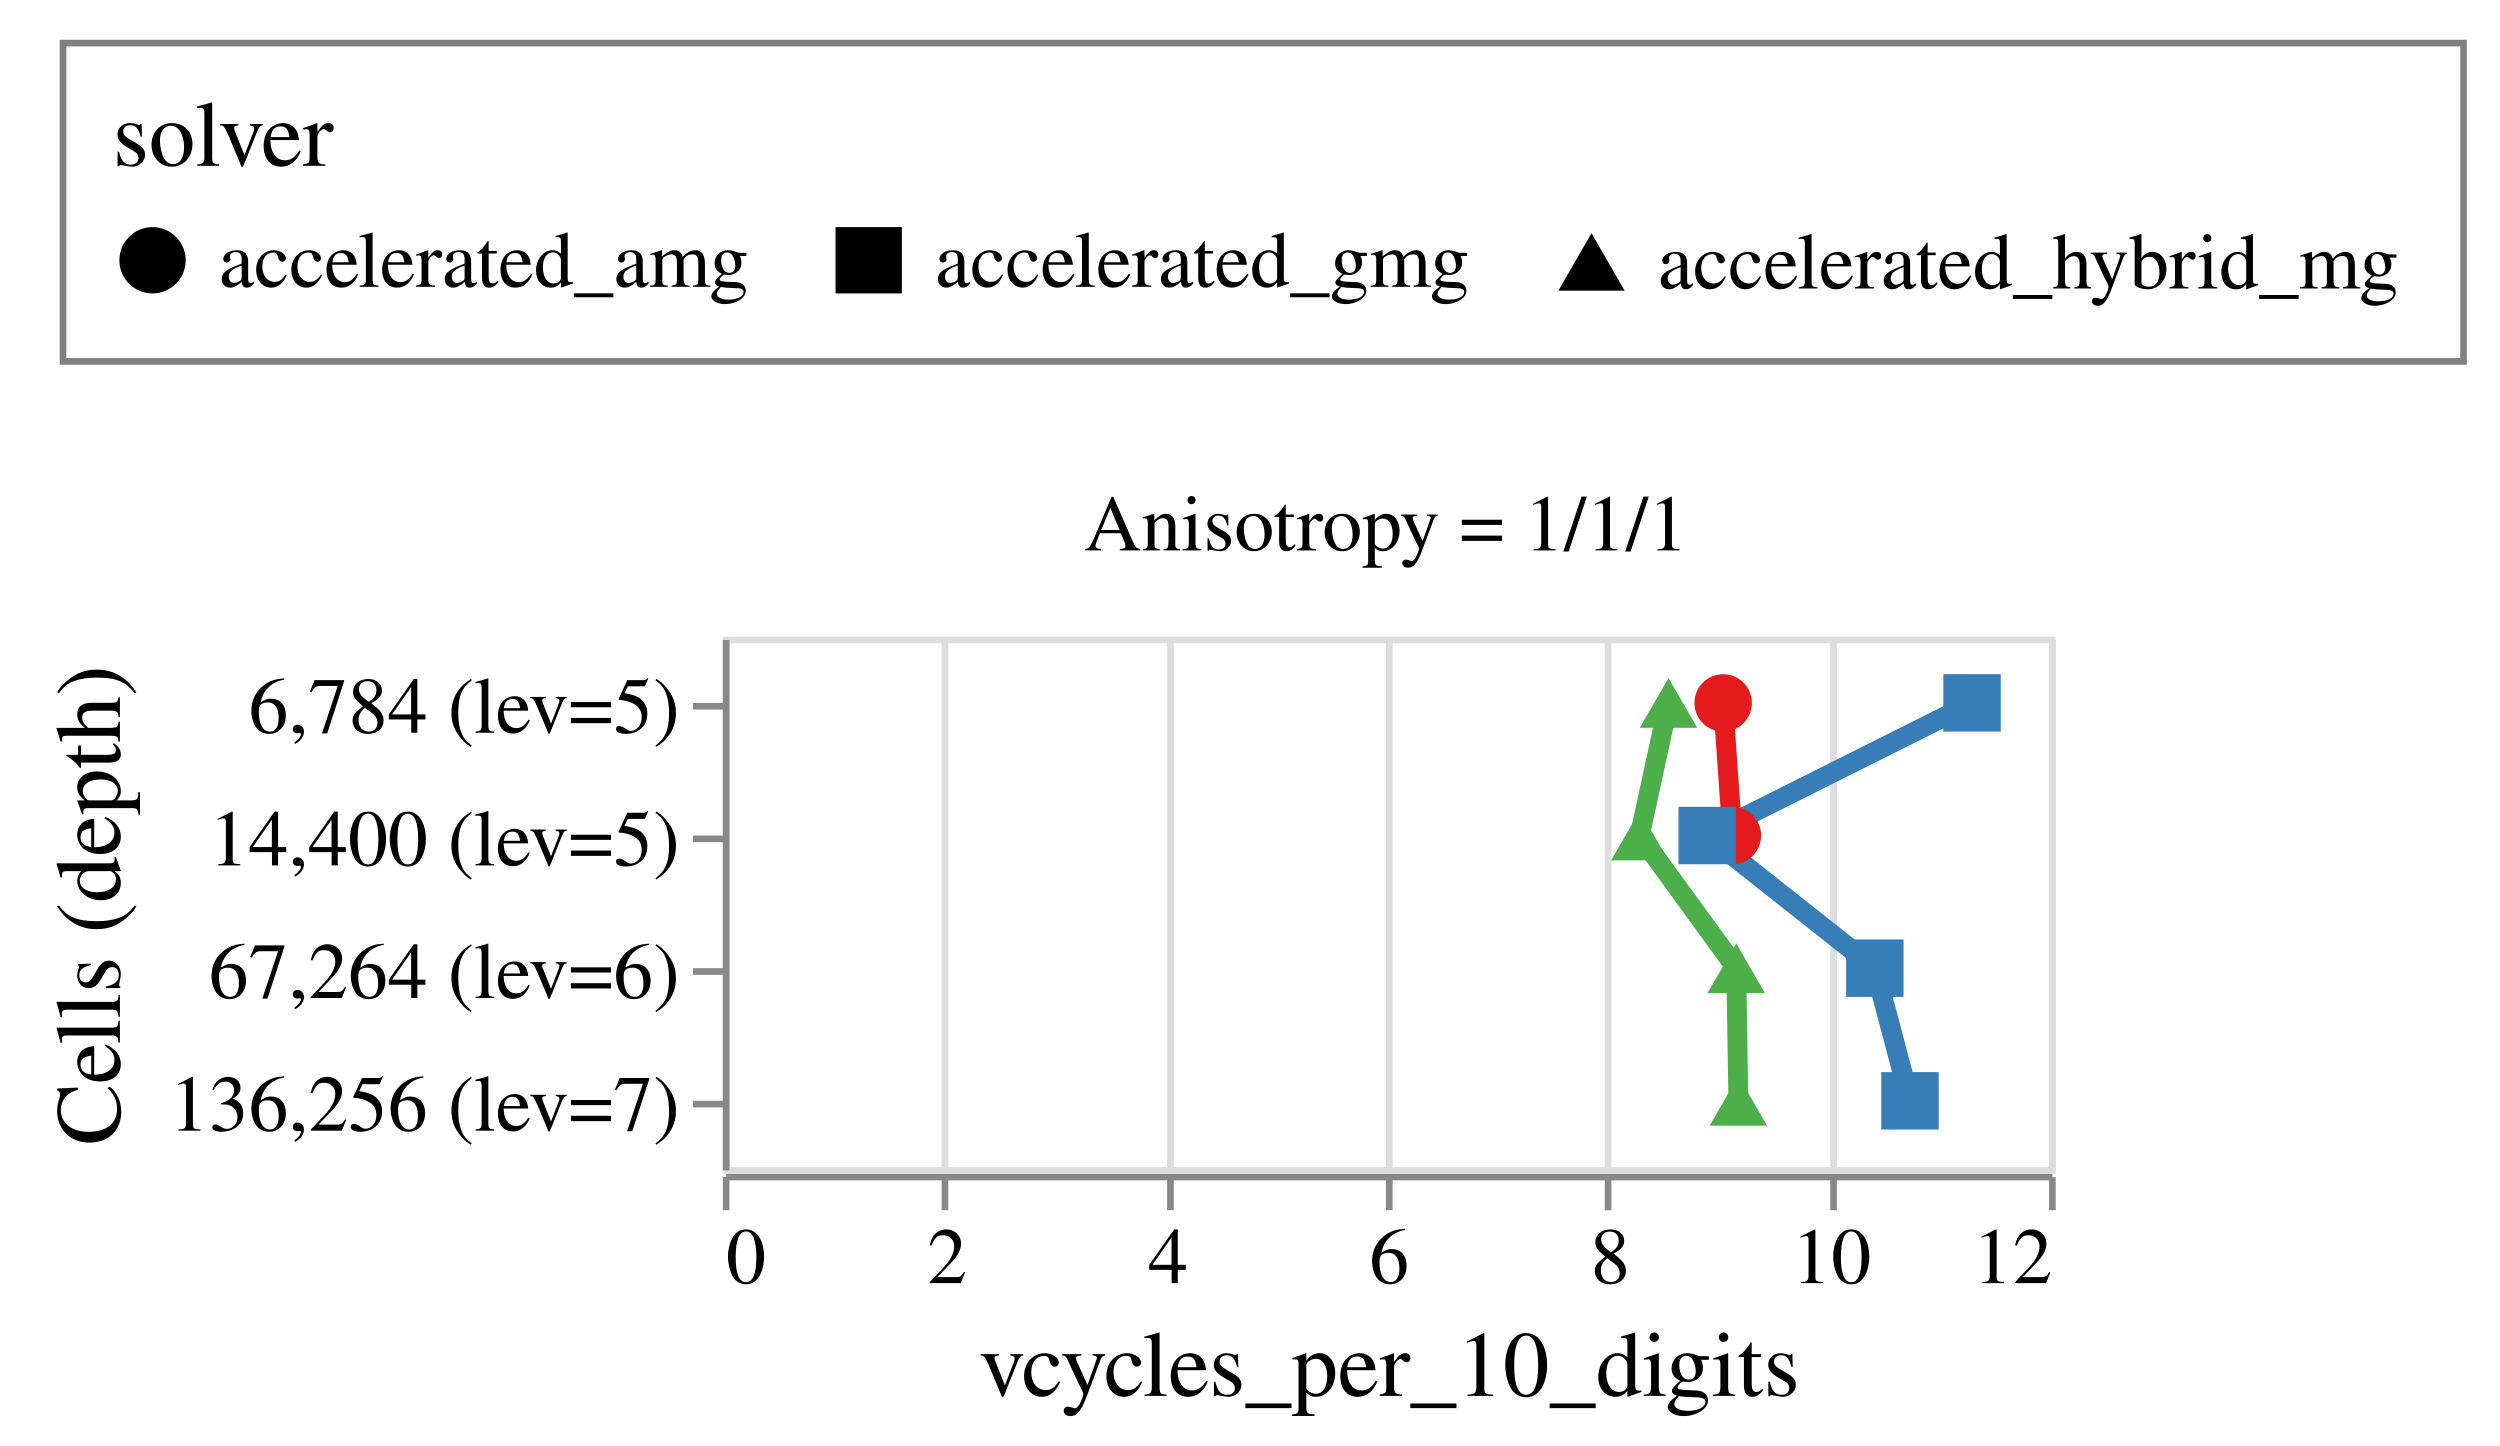
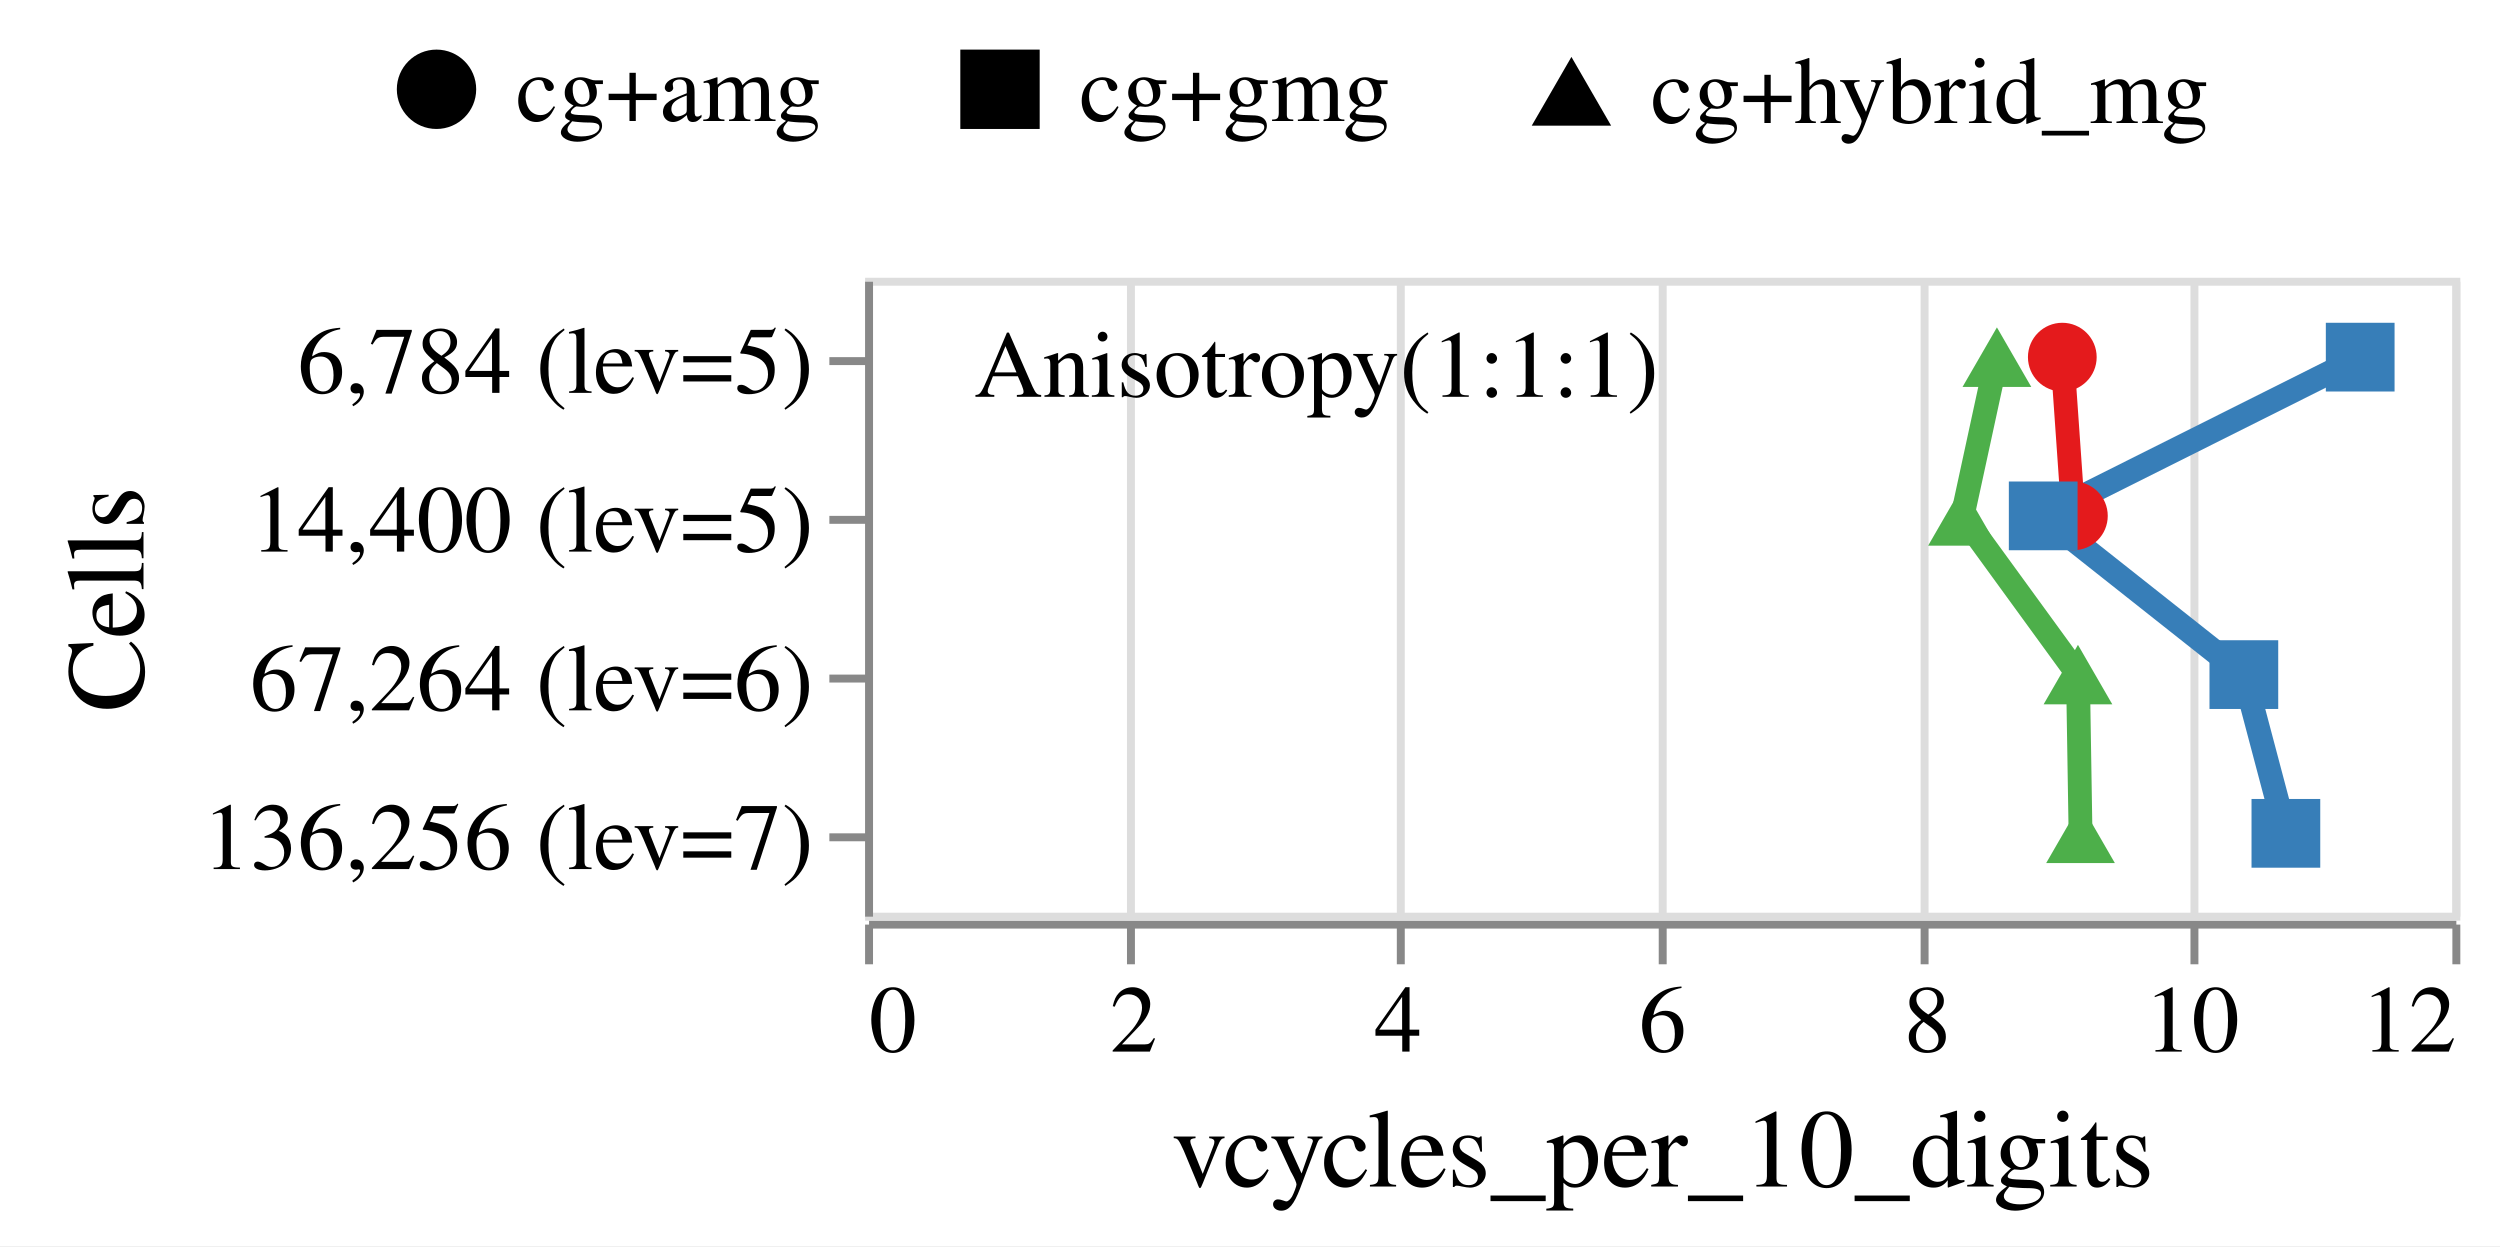
- <svg xmlns="http://www.w3.org/2000/svg" version="1.1" class="marks" width="377" height="218" viewBox="0 0 377 218">
-   <rect width="377" height="218" fill="white" />
-   <g fill="none" stroke-miterlimit="10" transform="translate(109,96)">
+ <svg xmlns="http://www.w3.org/2000/svg" version="1.1" class="marks" width="315" height="157" viewBox="0 0 315 157">
+   <rect width="315" height="157" fill="white" />
+   <g fill="none" stroke-miterlimit="10" transform="translate(109,35)">
    <g class="mark-group role-frame root" role="graphics-object" aria-roledescription="group mark container">
      <g transform="translate(0,0)">
        <path class="background" aria-hidden="true" d="M0,0h0v0h0Z" />
        <g>
          <g class="mark-group role-column-footer column_footer" role="graphics-object" aria-roledescription="group mark container">
            <g transform="translate(0,81)">
              <path class="background" aria-hidden="true" d="M0,0h200v0h-200Z" />
              <g>
                <g class="mark-group role-axis" role="graphics-symbol" aria-roledescription="axis" aria-label="X-axis titled 'vcycles_per_10_digits' for a linear scale with values from 0 to 12">
                  <g transform="translate(0.5,0.5)">
                    <path class="background" aria-hidden="true" d="M0,0h0v0h0Z" pointer-events="none" />
                    <g>
                      <g class="mark-rule role-axis-tick" pointer-events="none">
                        <line transform="translate(0,0)" x2="0" y2="5" stroke="#888" stroke-width="1" opacity="1" />
                        <line transform="translate(33,0)" x2="0" y2="5" stroke="#888" stroke-width="1" opacity="1" />
                        <line transform="translate(67,0)" x2="0" y2="5" stroke="#888" stroke-width="1" opacity="1" />
                        <line transform="translate(100,0)" x2="0" y2="5" stroke="#888" stroke-width="1" opacity="1" />
                        <line transform="translate(133,0)" x2="0" y2="5" stroke="#888" stroke-width="1" opacity="1" />
                        <line transform="translate(167,0)" x2="0" y2="5" stroke="#888" stroke-width="1" opacity="1" />
                        <line transform="translate(200,0)" x2="0" y2="5" stroke="#888" stroke-width="1" opacity="1" />
                      </g>
                      <g class="mark-text role-axis-label" pointer-events="none">
                        <text text-anchor="start" transform="translate(0,16)" font-family="Times" font-size="12px" fill="#000" opacity="1">0</text>
                        <text text-anchor="middle" transform="translate(33.33333,16)" font-family="Times" font-size="12px" fill="#000" opacity="1">2</text>
                        <text text-anchor="middle" transform="translate(66.66667,16)" font-family="Times" font-size="12px" fill="#000" opacity="1">4</text>
                        <text text-anchor="middle" transform="translate(100,16)" font-family="Times" font-size="12px" fill="#000" opacity="1">6</text>
                        <text text-anchor="middle" transform="translate(133.3333,16)" font-family="Times" font-size="12px" fill="#000" opacity="1">8</text>
                        <text text-anchor="middle" transform="translate(166.6667,16)" font-family="Times" font-size="12px" fill="#000" opacity="1">10</text>
                        <text text-anchor="end" transform="translate(200,16)" font-family="Times" font-size="12px" fill="#000" opacity="1">12</text>
                      </g>
                      <g class="mark-rule role-axis-domain" pointer-events="none">
                        <line transform="translate(0,0)" x2="200" y2="0" stroke="#888" stroke-width="1" opacity="1" />
                      </g>
                      <g class="mark-text role-axis-title" pointer-events="none">
                        <text text-anchor="middle" transform="translate(100,33)" font-family="Times" font-size="14px" font-weight="normal" fill="#000" opacity="1">vcycles_per_10_digits</text>
                      </g>
                    </g>
                    <path class="foreground" aria-hidden="true" d="" pointer-events="none" display="none" />
                  </g>
                </g>
              </g>
              <path class="foreground" aria-hidden="true" d="" display="none" />
            </g>
          </g>
          <g class="mark-group role-scope cell" role="graphics-object" aria-roledescription="group mark container">
            <g transform="translate(0,0)">
              <path class="background" aria-hidden="true" d="M0.5,0.5h200v80h-200Z" stroke="#ddd" />
              <g>
                <g class="mark-group role-axis" aria-hidden="true">
                  <g transform="translate(0.5,80.5)">
                    <path class="background" aria-hidden="true" d="M0,0h0v0h0Z" pointer-events="none" />
                    <g>
                      <g class="mark-rule role-axis-grid" pointer-events="none">
                        <line transform="translate(0,0)" x2="0" y2="-80" stroke="#ddd" stroke-width="1" opacity="1" />
                        <line transform="translate(33,0)" x2="0" y2="-80" stroke="#ddd" stroke-width="1" opacity="1" />
                        <line transform="translate(67,0)" x2="0" y2="-80" stroke="#ddd" stroke-width="1" opacity="1" />
                        <line transform="translate(100,0)" x2="0" y2="-80" stroke="#ddd" stroke-width="1" opacity="1" />
                        <line transform="translate(133,0)" x2="0" y2="-80" stroke="#ddd" stroke-width="1" opacity="1" />
                        <line transform="translate(167,0)" x2="0" y2="-80" stroke="#ddd" stroke-width="1" opacity="1" />
                        <line transform="translate(200,0)" x2="0" y2="-80" stroke="#ddd" stroke-width="1" opacity="1" />
                      </g>
                    </g>
                    <path class="foreground" aria-hidden="true" d="" pointer-events="none" display="none" />
                  </g>
                </g>
-                 <g class="mark-group role-axis" role="graphics-symbol" aria-roledescription="axis" aria-label="Y-axis titled 'Cells (depth)' for a discrete scale with 4 values: 6,784 (lev=5), 14,400 (lev=5), 67,264 (lev=6), 136,256 (lev=7)">
+                 <g class="mark-group role-axis" role="graphics-symbol" aria-roledescription="axis" aria-label="Y-axis titled 'Cells' for a discrete scale with 4 values: 6,784 (lev=5), 14,400 (lev=5), 67,264 (lev=6), 136,256 (lev=7)">
                  <g transform="translate(0.5,0.5)">
                    <path class="background" aria-hidden="true" d="M0,0h0v0h0Z" pointer-events="none" />
                    <g>
                      <g class="mark-rule role-axis-tick" pointer-events="none">
                        <line transform="translate(0,10)" x2="-5" y2="0" stroke="#888" stroke-width="1" opacity="1" />
                        <line transform="translate(0,30)" x2="-5" y2="0" stroke="#888" stroke-width="1" opacity="1" />
                        <line transform="translate(0,50)" x2="-5" y2="0" stroke="#888" stroke-width="1" opacity="1" />
                        <line transform="translate(0,70)" x2="-5" y2="0" stroke="#888" stroke-width="1" opacity="1" />
                      </g>
                      <g class="mark-text role-axis-label" pointer-events="none">
                        <text text-anchor="end" transform="translate(-7,14)" font-family="Times" font-size="12px" fill="#000" opacity="1">6,784 (lev=5)</text>
                        <text text-anchor="end" transform="translate(-7,34)" font-family="Times" font-size="12px" fill="#000" opacity="1">14,400 (lev=5)</text>
                        <text text-anchor="end" transform="translate(-7,54)" font-family="Times" font-size="12px" fill="#000" opacity="1">67,264 (lev=6)</text>
                        <text text-anchor="end" transform="translate(-7,74)" font-family="Times" font-size="12px" fill="#000" opacity="1">136,256 (lev=7)</text>
                      </g>
                      <g class="mark-rule role-axis-domain" pointer-events="none">
                        <line transform="translate(0,0)" x2="0" y2="80" stroke="#888" stroke-width="1" opacity="1" />
                      </g>
                      <g class="mark-text role-axis-title" pointer-events="none">
-                         <text text-anchor="middle" transform="translate(-88.41992,40) rotate(-90) translate(0,-3)" font-family="Times" font-size="14px" font-weight="normal" fill="#000" opacity="1">Cells (depth)</text>
+                         <text text-anchor="middle" transform="translate(-88.41992,40) rotate(-90) translate(0,-3)" font-family="Times" font-size="14px" font-weight="normal" fill="#000" opacity="1">Cells</text>
                      </g>
                    </g>
                    <path class="foreground" aria-hidden="true" d="" pointer-events="none" display="none" />
                  </g>
                </g>
                <g class="mark-group role-scope child_layer_0_pathgroup" role="graphics-object" aria-roledescription="group mark container">
                  <g transform="translate(0,0)">
                    <path class="background" aria-hidden="true" d="M0,0h200v80h-200Z" />
                    <g>
                      <g class="mark-line role-mark child_layer_0_marks" role="graphics-object" aria-roledescription="line mark container">
-                         <path aria-label="vcycles_per_10_digits: 9.05100642803; Cells (depth): 6,784 (lev=5); solver: accelerated_amg" role="graphics-symbol" aria-roledescription="line mark" d="M150.85,10L152.247,30" stroke="#e41a1c" stroke-width="3" />
+                         <path aria-label="vcycles_per_10_digits: 9.05100642803; Cells: 6,784 (lev=5); solver: cg+amg" role="graphics-symbol" aria-roledescription="line mark" d="M150.85,10L152.247,30" stroke="#e41a1c" stroke-width="3" />
                      </g>
                    </g>
                    <path class="foreground" aria-hidden="true" d="" display="none" />
                  </g>
                  <g transform="translate(0,0)">
                    <path class="background" aria-hidden="true" d="M0,0h200v80h-200Z" />
                    <g>
                      <g class="mark-line role-mark child_layer_0_marks" role="graphics-object" aria-roledescription="line mark container">
-                         <path aria-label="vcycles_per_10_digits: 11.3030972482; Cells (depth): 6,784 (lev=5); solver: accelerated_gmg" role="graphics-symbol" aria-roledescription="line mark" d="M188.385,10L148.444,30L173.726,50L179.021,70" stroke="#377eb8" stroke-width="3" />
+                         <path aria-label="vcycles_per_10_digits: 11.3030972482; Cells: 6,784 (lev=5); solver: cg+gmg" role="graphics-symbol" aria-roledescription="line mark" d="M188.385,10L148.444,30L173.726,50L179.021,70" stroke="#377eb8" stroke-width="3" />
                      </g>
                    </g>
                    <path class="foreground" aria-hidden="true" d="" display="none" />
                  </g>
                  <g transform="translate(0,0)">
                    <path class="background" aria-hidden="true" d="M0,0h200v80h-200Z" />
                    <g>
                      <g class="mark-line role-mark child_layer_0_marks" role="graphics-object" aria-roledescription="line mark container">
-                         <path aria-label="vcycles_per_10_digits: 8.55666857631; Cells (depth): 6,784 (lev=5); solver: accelerated_hybrid_mg" role="graphics-symbol" aria-roledescription="line mark" d="M142.611,10L138.275,30L152.823,50L153.146,70" stroke="#4daf4a" stroke-width="3" />
+                         <path aria-label="vcycles_per_10_digits: 8.55666857631; Cells: 6,784 (lev=5); solver: cg+hybrid_mg" role="graphics-symbol" aria-roledescription="line mark" d="M142.611,10L138.275,30L152.823,50L153.146,70" stroke="#4daf4a" stroke-width="3" />
                      </g>
                    </g>
                    <path class="foreground" aria-hidden="true" d="" display="none" />
                  </g>
                </g>
                <g class="mark-symbol role-mark child_layer_1_marks" role="graphics-object" aria-roledescription="symbol mark container">
-                   <path aria-label="vcycles_per_10_digits: 9.05100642803; Cells (depth): 6,784 (lev=5); solver: accelerated_amg" role="graphics-symbol" aria-roledescription="point" transform="translate(150.8501,10)" d="M4.33,0A4.33,4.33,0,1,1,-4.33,0A4.33,4.33,0,1,1,4.33,0" fill="#e41a1c" stroke-width="2" opacity="1" />
-                   <path aria-label="vcycles_per_10_digits: 9.13481723933; Cells (depth): 14,400 (lev=5); solver: accelerated_amg" role="graphics-symbol" aria-roledescription="point" transform="translate(152.247,30)" d="M4.33,0A4.33,4.33,0,1,1,-4.33,0A4.33,4.33,0,1,1,4.33,0" fill="#e41a1c" stroke-width="2" opacity="1" />
-                   <path aria-label="vcycles_per_10_digits: 11.3030972482; Cells (depth): 6,784 (lev=5); solver: accelerated_gmg" role="graphics-symbol" aria-roledescription="point" transform="translate(188.385,10)" d="M-4.33,-4.33h8.66v8.66h-8.66Z" fill="#377eb8" stroke-width="2" opacity="1" />
-                   <path aria-label="vcycles_per_10_digits: 10.7412804834; Cells (depth): 136,256 (lev=7); solver: accelerated_gmg" role="graphics-symbol" aria-roledescription="point" transform="translate(179.0213,70)" d="M-4.33,-4.33h8.66v8.66h-8.66Z" fill="#377eb8" stroke-width="2" opacity="1" />
-                   <path aria-label="vcycles_per_10_digits: 10.4235625808; Cells (depth): 67,264 (lev=6); solver: accelerated_gmg" role="graphics-symbol" aria-roledescription="point" transform="translate(173.726,50)" d="M-4.33,-4.33h8.66v8.66h-8.66Z" fill="#377eb8" stroke-width="2" opacity="1" />
-                   <path aria-label="vcycles_per_10_digits: 8.90661312473; Cells (depth): 14,400 (lev=5); solver: accelerated_gmg" role="graphics-symbol" aria-roledescription="point" transform="translate(148.4436,30)" d="M-4.33,-4.33h8.66v8.66h-8.66Z" fill="#377eb8" stroke-width="2" opacity="1" />
-                   <path aria-label="vcycles_per_10_digits: 8.55666857631; Cells (depth): 6,784 (lev=5); solver: accelerated_hybrid_mg" role="graphics-symbol" aria-roledescription="point" transform="translate(142.6111,10)" d="M0,-3.75L-4.33,3.75L4.33,3.75Z" fill="#4daf4a" stroke-width="2" opacity="1" />
-                   <path aria-label="vcycles_per_10_digits: 9.18874929147; Cells (depth): 136,256 (lev=7); solver: accelerated_hybrid_mg" role="graphics-symbol" aria-roledescription="point" transform="translate(153.1458,70)" d="M0,-3.75L-4.33,3.75L4.33,3.75Z" fill="#4daf4a" stroke-width="2" opacity="1" />
-                   <path aria-label="vcycles_per_10_digits: 9.16936389235; Cells (depth): 67,264 (lev=6); solver: accelerated_hybrid_mg" role="graphics-symbol" aria-roledescription="point" transform="translate(152.8227,50)" d="M0,-3.75L-4.33,3.75L4.33,3.75Z" fill="#4daf4a" stroke-width="2" opacity="1" />
-                   <path aria-label="vcycles_per_10_digits: 8.29651432135; Cells (depth): 14,400 (lev=5); solver: accelerated_hybrid_mg" role="graphics-symbol" aria-roledescription="point" transform="translate(138.2752,30)" d="M0,-3.75L-4.33,3.75L4.33,3.75Z" fill="#4daf4a" stroke-width="2" opacity="1" />
+                   <path aria-label="vcycles_per_10_digits: 9.05100642803; Cells: 6,784 (lev=5); solver: cg+amg" role="graphics-symbol" aria-roledescription="point" transform="translate(150.8501,10)" d="M4.33,0A4.33,4.33,0,1,1,-4.33,0A4.33,4.33,0,1,1,4.33,0" fill="#e41a1c" stroke-width="2" opacity="1" />
+                   <path aria-label="vcycles_per_10_digits: 9.13481723933; Cells: 14,400 (lev=5); solver: cg+amg" role="graphics-symbol" aria-roledescription="point" transform="translate(152.247,30)" d="M4.33,0A4.33,4.33,0,1,1,-4.33,0A4.33,4.33,0,1,1,4.33,0" fill="#e41a1c" stroke-width="2" opacity="1" />
+                   <path aria-label="vcycles_per_10_digits: 11.3030972482; Cells: 6,784 (lev=5); solver: cg+gmg" role="graphics-symbol" aria-roledescription="point" transform="translate(188.385,10)" d="M-4.33,-4.33h8.66v8.66h-8.66Z" fill="#377eb8" stroke-width="2" opacity="1" />
+                   <path aria-label="vcycles_per_10_digits: 10.7412804834; Cells: 136,256 (lev=7); solver: cg+gmg" role="graphics-symbol" aria-roledescription="point" transform="translate(179.0213,70)" d="M-4.33,-4.33h8.66v8.66h-8.66Z" fill="#377eb8" stroke-width="2" opacity="1" />
+                   <path aria-label="vcycles_per_10_digits: 10.4235625808; Cells: 67,264 (lev=6); solver: cg+gmg" role="graphics-symbol" aria-roledescription="point" transform="translate(173.726,50)" d="M-4.33,-4.33h8.66v8.66h-8.66Z" fill="#377eb8" stroke-width="2" opacity="1" />
+                   <path aria-label="vcycles_per_10_digits: 8.90661312473; Cells: 14,400 (lev=5); solver: cg+gmg" role="graphics-symbol" aria-roledescription="point" transform="translate(148.4436,30)" d="M-4.33,-4.33h8.66v8.66h-8.66Z" fill="#377eb8" stroke-width="2" opacity="1" />
+                   <path aria-label="vcycles_per_10_digits: 8.55666857631; Cells: 6,784 (lev=5); solver: cg+hybrid_mg" role="graphics-symbol" aria-roledescription="point" transform="translate(142.6111,10)" d="M0,-3.75L-4.33,3.75L4.33,3.75Z" fill="#4daf4a" stroke-width="2" opacity="1" />
+                   <path aria-label="vcycles_per_10_digits: 9.18874929147; Cells: 136,256 (lev=7); solver: cg+hybrid_mg" role="graphics-symbol" aria-roledescription="point" transform="translate(153.1458,70)" d="M0,-3.75L-4.33,3.75L4.33,3.75Z" fill="#4daf4a" stroke-width="2" opacity="1" />
+                   <path aria-label="vcycles_per_10_digits: 9.16936389235; Cells: 67,264 (lev=6); solver: cg+hybrid_mg" role="graphics-symbol" aria-roledescription="point" transform="translate(152.8227,50)" d="M0,-3.75L-4.33,3.75L4.33,3.75Z" fill="#4daf4a" stroke-width="2" opacity="1" />
+                   <path aria-label="vcycles_per_10_digits: 8.29651432135; Cells: 14,400 (lev=5); solver: cg+hybrid_mg" role="graphics-symbol" aria-roledescription="point" transform="translate(138.2752,30)" d="M0,-3.75L-4.33,3.75L4.33,3.75Z" fill="#4daf4a" stroke-width="2" opacity="1" />
                </g>
                <g class="mark-group role-title">
-                   <g transform="translate(100,-22)">
-                     <path class="background" aria-hidden="true" d="M0,0h0v0h0Z" pointer-events="none" />
-                     <g>
-                       <g class="mark-text role-title-text" role="graphics-symbol" aria-roledescription="title" aria-label="Title text 'Anisotropy = 1/1/1'" pointer-events="none">
-                         <text text-anchor="middle" transform="translate(0,9)" font-family="Times" font-size="12px" fill="#000" opacity="1">Anisotropy = 1/1/1</text>
+                   <g transform="translate(100,6)">
+                     <path class="background" aria-hidden="true" d="M0,0h0v0h0Z" pointer-events="none" />
+                     <g>
+                       <g class="mark-text role-title-text" role="graphics-symbol" aria-roledescription="title" aria-label="Title text 'Anisotropy(1:1:1)'" pointer-events="none">
+                         <text text-anchor="end" transform="translate(0,9)" font-family="Times" font-size="12px" fill="#000" opacity="1">Anisotropy(1:1:1)</text>
                      </g>
                    </g>
                    <path class="foreground" aria-hidden="true" d="" pointer-events="none" display="none" />
                  </g>
                </g>
              </g>
              <path class="foreground" aria-hidden="true" d="" display="none" />
            </g>
          </g>
-           <g class="mark-group role-legend" role="graphics-symbol" aria-roledescription="legend" aria-label="Symbol legend titled 'solver' for shape with 3 values: accelerated_amg, accelerated_gmg, accelerated_hybrid_mg">
-             <g transform="translate(-100,-90)">
-               <path class="background" aria-hidden="true" d="M0.5,0.5h362v48h-362Z" pointer-events="none" stroke="gray" />
+           <g class="mark-group role-legend" role="graphics-symbol" aria-roledescription="legend" aria-label="Symbol legend for shape with 3 values: cg+amg, cg+gmg, cg+hybrid_mg">
+             <g transform="translate(-60,-30)">
+               <path class="background" aria-hidden="true" d="M0,0h230v13h-230Z" pointer-events="none" />
              <g>
                <g class="mark-group role-legend-entry">
-                   <g transform="translate(8,27)">
+                   <g transform="translate(0,0)">
                    <path class="background" aria-hidden="true" d="M0,0h0v0h0Z" pointer-events="none" />
                    <g>
                      <g class="mark-group role-scope" role="graphics-object" aria-roledescription="group mark container">
                        <g transform="translate(0,0.25)">
-                           <path class="background" aria-hidden="true" d="M0,0h96.607v12.5h-96.607Z" pointer-events="none" opacity="1" />
+                           <path class="background" aria-hidden="true" d="M0,0h54.754v12.5h-54.754Z" pointer-events="none" opacity="1" />
                          <g>
                            <g class="mark-symbol role-legend-symbol" pointer-events="none">
                              <path transform="translate(6,6)" d="M5,0A5,5,0,1,1,-5,0A5,5,0,1,1,5,0" fill="black" fill-opacity="1" stroke-width="1.5" opacity="1" />
                            </g>
                            <g class="mark-text role-legend-label" pointer-events="none">
-                               <text text-anchor="start" transform="translate(16,10)" font-family="Times" font-size="12px" fill="#000" opacity="1">accelerated_amg</text>
+                               <text text-anchor="start" transform="translate(16,10)" font-family="Times" font-size="12px" fill="#000" opacity="1">cg+amg</text>
                            </g>
                          </g>
                          <path class="foreground" aria-hidden="true" d="" pointer-events="none" display="none" />
                        </g>
-                         <g transform="translate(108,0.25)">
-                           <path class="background" aria-hidden="true" d="M0,0h97.281v12.5h-97.281Z" pointer-events="none" opacity="1" />
+                         <g transform="translate(71,0.25)">
+                           <path class="background" aria-hidden="true" d="M0,0h55.428v12.5h-55.428Z" pointer-events="none" opacity="1" />
                          <g>
                            <g class="mark-symbol role-legend-symbol" pointer-events="none">
                              <path transform="translate(6,6)" d="M-5,-5h10v10h-10Z" fill="black" fill-opacity="1" stroke-width="1.5" opacity="1" />
                            </g>
                            <g class="mark-text role-legend-label" pointer-events="none">
-                               <text text-anchor="start" transform="translate(16,10)" font-family="Times" font-size="12px" fill="#000" opacity="1">accelerated_gmg</text>
+                               <text text-anchor="start" transform="translate(16,10)" font-family="Times" font-size="12px" fill="#000" opacity="1">cg+gmg</text>
                            </g>
                          </g>
                          <path class="foreground" aria-hidden="true" d="" pointer-events="none" display="none" />
                        </g>
-                         <g transform="translate(217,0.5)">
-                           <path class="background" aria-hidden="true" d="M0,0h128.611v12h-128.611Z" pointer-events="none" opacity="1" />
+                         <g transform="translate(143,0.5)">
+                           <path class="background" aria-hidden="true" d="M0,0h86.758v12h-86.758Z" pointer-events="none" opacity="1" />
                          <g>
                            <g class="mark-symbol role-legend-symbol" pointer-events="none">
                              <path transform="translate(6,6)" d="M0,-4.33L-5,4.33L5,4.33Z" fill="black" fill-opacity="1" stroke-width="1.5" opacity="1" />
                            </g>
                            <g class="mark-text role-legend-label" pointer-events="none">
-                               <text text-anchor="start" transform="translate(16,10)" font-family="Times" font-size="12px" fill="#000" opacity="1">accelerated_hybrid_mg</text>
+                               <text text-anchor="start" transform="translate(16,10)" font-family="Times" font-size="12px" fill="#000" opacity="1">cg+hybrid_mg</text>
                            </g>
                          </g>
                          <path class="foreground" aria-hidden="true" d="" pointer-events="none" display="none" />
                        </g>
                      </g>
                    </g>
                    <path class="foreground" aria-hidden="true" d="" pointer-events="none" display="none" />
                  </g>
-                 </g>
-                 <g class="mark-text role-legend-title" pointer-events="none">
-                   <text text-anchor="start" transform="translate(8,19)" font-family="Times" font-size="14px" font-weight="normal" fill="#000" opacity="1">solver</text>
                </g>
              </g>
              <path class="foreground" aria-hidden="true" d="" pointer-events="none" display="none" />
            </g>
          </g>
        </g>
        <path class="foreground" aria-hidden="true" d="" display="none" />
      </g>
    </g>
  </g>
</svg>
